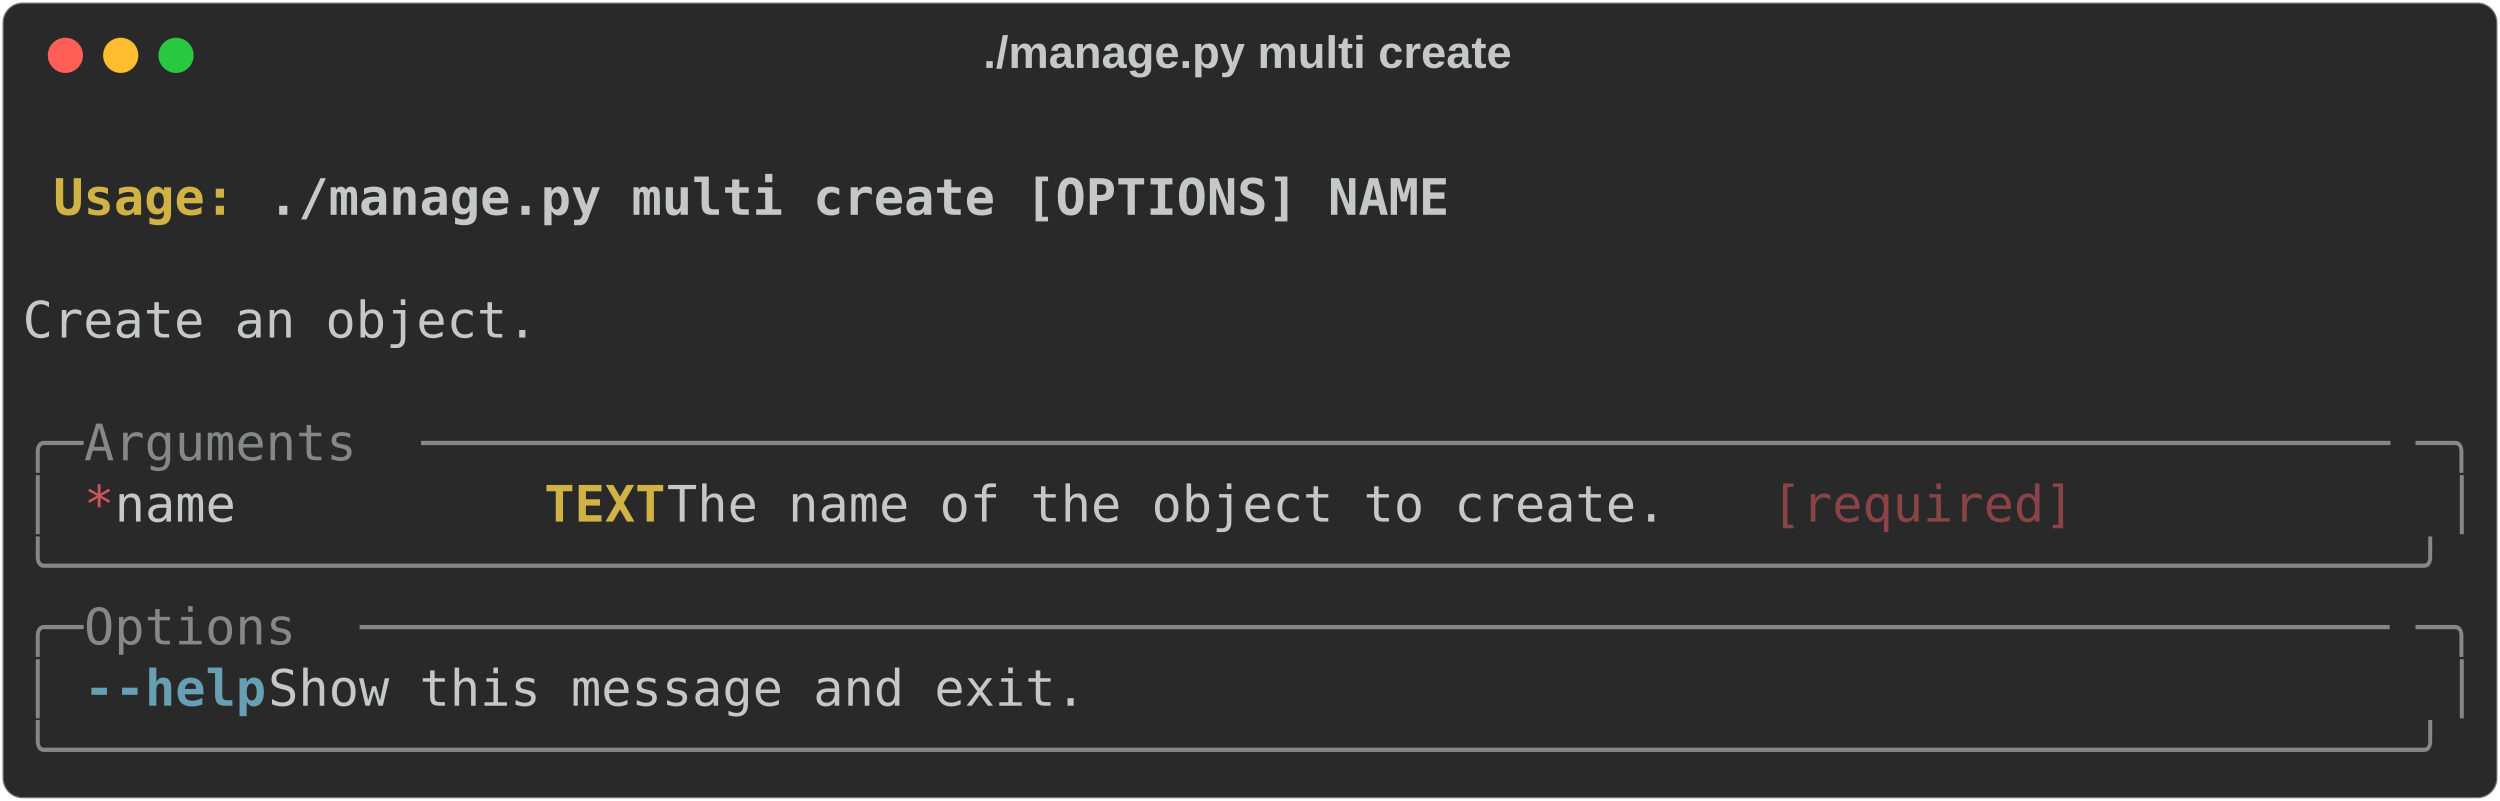
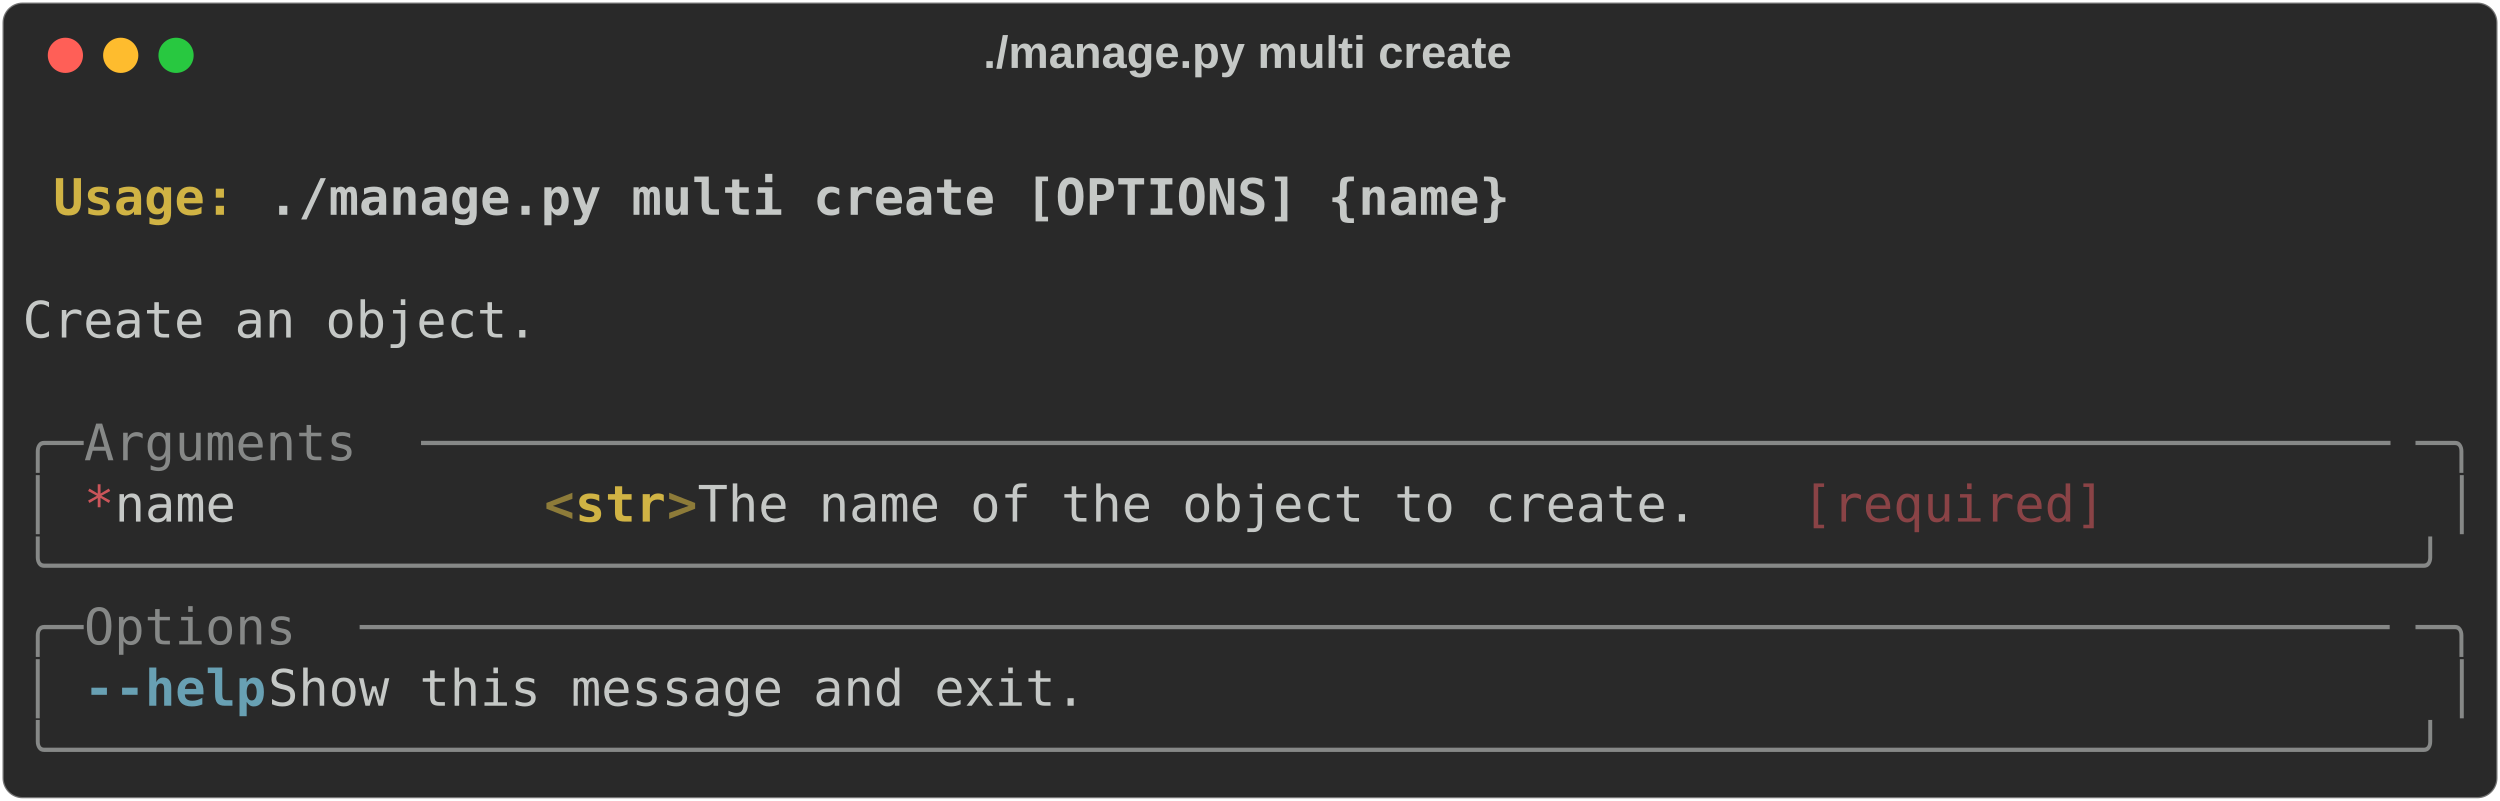
<svg xmlns="http://www.w3.org/2000/svg" class="rich-terminal" viewBox="0 0 994 318.4">
  <style>

    @font-face {
        font-family: "Fira Code";
        src: local("FiraCode-Regular"),
                url("https://cdnjs.cloudflare.com/ajax/libs/firacode/6.2.0/woff2/FiraCode-Regular.woff2") format("woff2"),
                url("https://cdnjs.cloudflare.com/ajax/libs/firacode/6.2.0/woff/FiraCode-Regular.woff") format("woff");
        font-style: normal;
        font-weight: 400;
    }
    @font-face {
        font-family: "Fira Code";
        src: local("FiraCode-Bold"),
                url("https://cdnjs.cloudflare.com/ajax/libs/firacode/6.2.0/woff2/FiraCode-Bold.woff2") format("woff2"),
                url("https://cdnjs.cloudflare.com/ajax/libs/firacode/6.2.0/woff/FiraCode-Bold.woff") format("woff");
        font-style: bold;
        font-weight: 700;
    }

-     .terminal-58885661-matrix {
+     .terminal-3328296185-matrix {
        font-family: Fira Code, monospace;
        font-size: 20px;
        line-height: 24.4px;
        font-variant-east-asian: full-width;
    }

-     .terminal-58885661-title {
+     .terminal-3328296185-title {
        font-size: 18px;
        font-weight: bold;
        font-family: arial;
    }

-     .terminal-58885661-r1 { fill: #c5c8c6;font-weight: bold }
- .terminal-58885661-r2 { fill: #c5c8c6 }
- .terminal-58885661-r3 { fill: #d0b344;font-weight: bold }
- .terminal-58885661-r4 { fill: #868887 }
- .terminal-58885661-r5 { fill: #cc555a }
- .terminal-58885661-r6 { fill: #8a4346 }
- .terminal-58885661-r7 { fill: #68a0b3;font-weight: bold }
+     .terminal-3328296185-r1 { fill: #c5c8c6;font-weight: bold }
+ .terminal-3328296185-r2 { fill: #c5c8c6 }
+ .terminal-3328296185-r3 { fill: #d0b344;font-weight: bold }
+ .terminal-3328296185-r4 { fill: #868887 }
+ .terminal-3328296185-r5 { fill: #cc555a }
+ .terminal-3328296185-r6 { fill: #8d7b39;font-weight: bold }
+ .terminal-3328296185-r7 { fill: #8a4346 }
+ .terminal-3328296185-r8 { fill: #68a0b3;font-weight: bold }
    </style>
  <defs>
-     <clipPath id="terminal-58885661-clip-terminal">
+     <clipPath id="terminal-3328296185-clip-terminal">
      <rect x="0" y="0" width="975.0" height="267.4" />
    </clipPath>
-     <clipPath id="terminal-58885661-line-0">
+     <clipPath id="terminal-3328296185-line-0">
      <rect x="0" y="1.5" width="976" height="24.65" />
    </clipPath>
-     <clipPath id="terminal-58885661-line-1">
+     <clipPath id="terminal-3328296185-line-1">
      <rect x="0" y="25.9" width="976" height="24.65" />
    </clipPath>
-     <clipPath id="terminal-58885661-line-2">
+     <clipPath id="terminal-3328296185-line-2">
      <rect x="0" y="50.3" width="976" height="24.65" />
    </clipPath>
-     <clipPath id="terminal-58885661-line-3">
+     <clipPath id="terminal-3328296185-line-3">
      <rect x="0" y="74.7" width="976" height="24.65" />
    </clipPath>
-     <clipPath id="terminal-58885661-line-4">
+     <clipPath id="terminal-3328296185-line-4">
      <rect x="0" y="99.1" width="976" height="24.65" />
    </clipPath>
-     <clipPath id="terminal-58885661-line-5">
+     <clipPath id="terminal-3328296185-line-5">
      <rect x="0" y="123.5" width="976" height="24.65" />
    </clipPath>
-     <clipPath id="terminal-58885661-line-6">
+     <clipPath id="terminal-3328296185-line-6">
      <rect x="0" y="147.9" width="976" height="24.65" />
    </clipPath>
-     <clipPath id="terminal-58885661-line-7">
+     <clipPath id="terminal-3328296185-line-7">
      <rect x="0" y="172.3" width="976" height="24.65" />
    </clipPath>
-     <clipPath id="terminal-58885661-line-8">
+     <clipPath id="terminal-3328296185-line-8">
      <rect x="0" y="196.7" width="976" height="24.65" />
    </clipPath>
-     <clipPath id="terminal-58885661-line-9">
+     <clipPath id="terminal-3328296185-line-9">
      <rect x="0" y="221.1" width="976" height="24.65" />
    </clipPath>
  </defs>
  <rect fill="#292929" stroke="rgba(255,255,255,0.35)" stroke-width="1" x="1" y="1" width="992" height="316.4" rx="8" />
-   <text class="terminal-58885661-title" fill="#c5c8c6" text-anchor="middle" x="496" y="27">./manage.py multi create</text>
+   <text class="terminal-3328296185-title" fill="#c5c8c6" text-anchor="middle" x="496" y="27">./manage.py multi create</text>
  <g transform="translate(26,22)">
    <circle cx="0" cy="0" r="7" fill="#ff5f57" />
    <circle cx="22" cy="0" r="7" fill="#febc2e" />
    <circle cx="44" cy="0" r="7" fill="#28c840" />
  </g>
-   <g transform="translate(9, 41)" clip-path="url(#terminal-58885661-clip-terminal)">
-     <g class="terminal-58885661-matrix">
-       <text class="terminal-58885661-r2" x="976" y="20" textLength="12.2" clip-path="url(#terminal-58885661-line-0)">
+   <g transform="translate(9, 41)" clip-path="url(#terminal-3328296185-clip-terminal)">
+     <g class="terminal-3328296185-matrix">
+       <text class="terminal-3328296185-r2" x="976" y="20" textLength="12.2" clip-path="url(#terminal-3328296185-line-0)">
</text>
-       <text class="terminal-58885661-r3" x="12.2" y="44.4" textLength="85.4" clip-path="url(#terminal-58885661-line-1)">Usage: </text>
-       <text class="terminal-58885661-r1" x="97.6" y="44.4" textLength="475.8" clip-path="url(#terminal-58885661-line-1)">./manage.py multi create [OPTIONS] NAME</text>
-       <text class="terminal-58885661-r2" x="976" y="44.4" textLength="12.2" clip-path="url(#terminal-58885661-line-1)">
+       <text class="terminal-3328296185-r3" x="12.2" y="44.4" textLength="85.4" clip-path="url(#terminal-3328296185-line-1)">Usage: </text>
+       <text class="terminal-3328296185-r1" x="97.6" y="44.4" textLength="500.2" clip-path="url(#terminal-3328296185-line-1)">./manage.py multi create [OPTIONS] {name}</text>
+       <text class="terminal-3328296185-r2" x="976" y="44.4" textLength="12.2" clip-path="url(#terminal-3328296185-line-1)">
</text>
-       <text class="terminal-58885661-r2" x="976" y="68.8" textLength="12.2" clip-path="url(#terminal-58885661-line-2)">
+       <text class="terminal-3328296185-r2" x="976" y="68.8" textLength="12.2" clip-path="url(#terminal-3328296185-line-2)">
</text>
-       <text class="terminal-58885661-r2" x="0" y="93.2" textLength="976" clip-path="url(#terminal-58885661-line-3)"> Create an object.                                                              </text>
-       <text class="terminal-58885661-r2" x="976" y="93.2" textLength="12.2" clip-path="url(#terminal-58885661-line-3)">
+       <text class="terminal-3328296185-r2" x="0" y="93.2" textLength="976" clip-path="url(#terminal-3328296185-line-3)"> Create an object.                                                              </text>
+       <text class="terminal-3328296185-r2" x="976" y="93.2" textLength="12.2" clip-path="url(#terminal-3328296185-line-3)">
</text>
-       <text class="terminal-58885661-r2" x="976" y="117.6" textLength="12.2" clip-path="url(#terminal-58885661-line-4)">
+       <text class="terminal-3328296185-r2" x="976" y="117.6" textLength="12.2" clip-path="url(#terminal-3328296185-line-4)">
</text>
-       <text class="terminal-58885661-r4" x="0" y="142" textLength="24.4" clip-path="url(#terminal-58885661-line-5)">╭─</text>
-       <text class="terminal-58885661-r4" x="24.4" y="142" textLength="134.2" clip-path="url(#terminal-58885661-line-5)"> Arguments </text>
-       <text class="terminal-58885661-r4" x="158.6" y="142" textLength="793" clip-path="url(#terminal-58885661-line-5)">─────────────────────────────────────────────────────────────────</text>
-       <text class="terminal-58885661-r4" x="951.6" y="142" textLength="24.4" clip-path="url(#terminal-58885661-line-5)">─╮</text>
-       <text class="terminal-58885661-r2" x="976" y="142" textLength="12.2" clip-path="url(#terminal-58885661-line-5)">
+       <text class="terminal-3328296185-r4" x="0" y="142" textLength="24.4" clip-path="url(#terminal-3328296185-line-5)">╭─</text>
+       <text class="terminal-3328296185-r4" x="24.4" y="142" textLength="134.2" clip-path="url(#terminal-3328296185-line-5)"> Arguments </text>
+       <text class="terminal-3328296185-r4" x="158.6" y="142" textLength="793" clip-path="url(#terminal-3328296185-line-5)">─────────────────────────────────────────────────────────────────</text>
+       <text class="terminal-3328296185-r4" x="951.6" y="142" textLength="24.4" clip-path="url(#terminal-3328296185-line-5)">─╮</text>
+       <text class="terminal-3328296185-r2" x="976" y="142" textLength="12.2" clip-path="url(#terminal-3328296185-line-5)">
</text>
-       <text class="terminal-58885661-r4" x="0" y="166.4" textLength="12.2" clip-path="url(#terminal-58885661-line-6)">│</text>
-       <text class="terminal-58885661-r5" x="24.4" y="166.4" textLength="12.2" clip-path="url(#terminal-58885661-line-6)">*</text>
-       <text class="terminal-58885661-r2" x="36.6" y="166.4" textLength="170.8" clip-path="url(#terminal-58885661-line-6)">    name      </text>
-       <text class="terminal-58885661-r3" x="207.4" y="166.4" textLength="48.8" clip-path="url(#terminal-58885661-line-6)">TEXT</text>
-       <text class="terminal-58885661-r2" x="256.2" y="166.4" textLength="439.2" clip-path="url(#terminal-58885661-line-6)">  The name of the object to create. </text>
-       <text class="terminal-58885661-r6" x="695.4" y="166.4" textLength="122" clip-path="url(#terminal-58885661-line-6)">[required]</text>
-       <text class="terminal-58885661-r4" x="963.8" y="166.4" textLength="12.2" clip-path="url(#terminal-58885661-line-6)">│</text>
-       <text class="terminal-58885661-r2" x="976" y="166.4" textLength="12.2" clip-path="url(#terminal-58885661-line-6)">
+       <text class="terminal-3328296185-r4" x="0" y="166.4" textLength="12.2" clip-path="url(#terminal-3328296185-line-6)">│</text>
+       <text class="terminal-3328296185-r5" x="24.4" y="166.4" textLength="12.2" clip-path="url(#terminal-3328296185-line-6)">*</text>
+       <text class="terminal-3328296185-r2" x="36.6" y="166.4" textLength="170.8" clip-path="url(#terminal-3328296185-line-6)">    name      </text>
+       <text class="terminal-3328296185-r6" x="207.4" y="166.4" textLength="12.2" clip-path="url(#terminal-3328296185-line-6)">&lt;</text>
+       <text class="terminal-3328296185-r3" x="219.6" y="166.4" textLength="36.6" clip-path="url(#terminal-3328296185-line-6)">str</text>
+       <text class="terminal-3328296185-r6" x="256.2" y="166.4" textLength="12.2" clip-path="url(#terminal-3328296185-line-6)">&gt;</text>
+       <text class="terminal-3328296185-r2" x="268.4" y="166.4" textLength="439.2" clip-path="url(#terminal-3328296185-line-6)">  The name of the object to create. </text>
+       <text class="terminal-3328296185-r7" x="707.6" y="166.4" textLength="122" clip-path="url(#terminal-3328296185-line-6)">[required]</text>
+       <text class="terminal-3328296185-r4" x="963.8" y="166.4" textLength="12.2" clip-path="url(#terminal-3328296185-line-6)">│</text>
+       <text class="terminal-3328296185-r2" x="976" y="166.4" textLength="12.2" clip-path="url(#terminal-3328296185-line-6)">
</text>
-       <text class="terminal-58885661-r4" x="0" y="190.8" textLength="976" clip-path="url(#terminal-58885661-line-7)">╰──────────────────────────────────────────────────────────────────────────────╯</text>
-       <text class="terminal-58885661-r2" x="976" y="190.8" textLength="12.2" clip-path="url(#terminal-58885661-line-7)">
+       <text class="terminal-3328296185-r4" x="0" y="190.8" textLength="976" clip-path="url(#terminal-3328296185-line-7)">╰──────────────────────────────────────────────────────────────────────────────╯</text>
+       <text class="terminal-3328296185-r2" x="976" y="190.8" textLength="12.2" clip-path="url(#terminal-3328296185-line-7)">
</text>
-       <text class="terminal-58885661-r4" x="0" y="215.2" textLength="24.4" clip-path="url(#terminal-58885661-line-8)">╭─</text>
-       <text class="terminal-58885661-r4" x="24.4" y="215.2" textLength="109.8" clip-path="url(#terminal-58885661-line-8)"> Options </text>
-       <text class="terminal-58885661-r4" x="134.2" y="215.2" textLength="817.4" clip-path="url(#terminal-58885661-line-8)">───────────────────────────────────────────────────────────────────</text>
-       <text class="terminal-58885661-r4" x="951.6" y="215.2" textLength="24.4" clip-path="url(#terminal-58885661-line-8)">─╮</text>
-       <text class="terminal-58885661-r2" x="976" y="215.2" textLength="12.2" clip-path="url(#terminal-58885661-line-8)">
+       <text class="terminal-3328296185-r4" x="0" y="215.2" textLength="24.4" clip-path="url(#terminal-3328296185-line-8)">╭─</text>
+       <text class="terminal-3328296185-r4" x="24.4" y="215.2" textLength="109.8" clip-path="url(#terminal-3328296185-line-8)"> Options </text>
+       <text class="terminal-3328296185-r4" x="134.2" y="215.2" textLength="817.4" clip-path="url(#terminal-3328296185-line-8)">───────────────────────────────────────────────────────────────────</text>
+       <text class="terminal-3328296185-r4" x="951.6" y="215.2" textLength="24.4" clip-path="url(#terminal-3328296185-line-8)">─╮</text>
+       <text class="terminal-3328296185-r2" x="976" y="215.2" textLength="12.2" clip-path="url(#terminal-3328296185-line-8)">
</text>
-       <text class="terminal-58885661-r4" x="0" y="239.6" textLength="12.2" clip-path="url(#terminal-58885661-line-9)">│</text>
-       <text class="terminal-58885661-r7" x="24.4" y="239.6" textLength="12.2" clip-path="url(#terminal-58885661-line-9)">-</text>
-       <text class="terminal-58885661-r7" x="36.6" y="239.6" textLength="61" clip-path="url(#terminal-58885661-line-9)">-help</text>
-       <text class="terminal-58885661-r2" x="97.6" y="239.6" textLength="866.2" clip-path="url(#terminal-58885661-line-9)">          Show this message and exit.                                  </text>
-       <text class="terminal-58885661-r4" x="963.8" y="239.6" textLength="12.2" clip-path="url(#terminal-58885661-line-9)">│</text>
-       <text class="terminal-58885661-r2" x="976" y="239.6" textLength="12.2" clip-path="url(#terminal-58885661-line-9)">
+       <text class="terminal-3328296185-r4" x="0" y="239.6" textLength="12.2" clip-path="url(#terminal-3328296185-line-9)">│</text>
+       <text class="terminal-3328296185-r8" x="24.4" y="239.6" textLength="12.2" clip-path="url(#terminal-3328296185-line-9)">-</text>
+       <text class="terminal-3328296185-r8" x="36.6" y="239.6" textLength="61" clip-path="url(#terminal-3328296185-line-9)">-help</text>
+       <text class="terminal-3328296185-r2" x="97.6" y="239.6" textLength="866.2" clip-path="url(#terminal-3328296185-line-9)">          Show this message and exit.                                  </text>
+       <text class="terminal-3328296185-r4" x="963.8" y="239.6" textLength="12.2" clip-path="url(#terminal-3328296185-line-9)">│</text>
+       <text class="terminal-3328296185-r2" x="976" y="239.6" textLength="12.2" clip-path="url(#terminal-3328296185-line-9)">
</text>
-       <text class="terminal-58885661-r4" x="0" y="264" textLength="976" clip-path="url(#terminal-58885661-line-10)">╰──────────────────────────────────────────────────────────────────────────────╯</text>
-       <text class="terminal-58885661-r2" x="976" y="264" textLength="12.2" clip-path="url(#terminal-58885661-line-10)">
+       <text class="terminal-3328296185-r4" x="0" y="264" textLength="976" clip-path="url(#terminal-3328296185-line-10)">╰──────────────────────────────────────────────────────────────────────────────╯</text>
+       <text class="terminal-3328296185-r2" x="976" y="264" textLength="12.2" clip-path="url(#terminal-3328296185-line-10)">
</text>
    </g>
  </g>
</svg>
